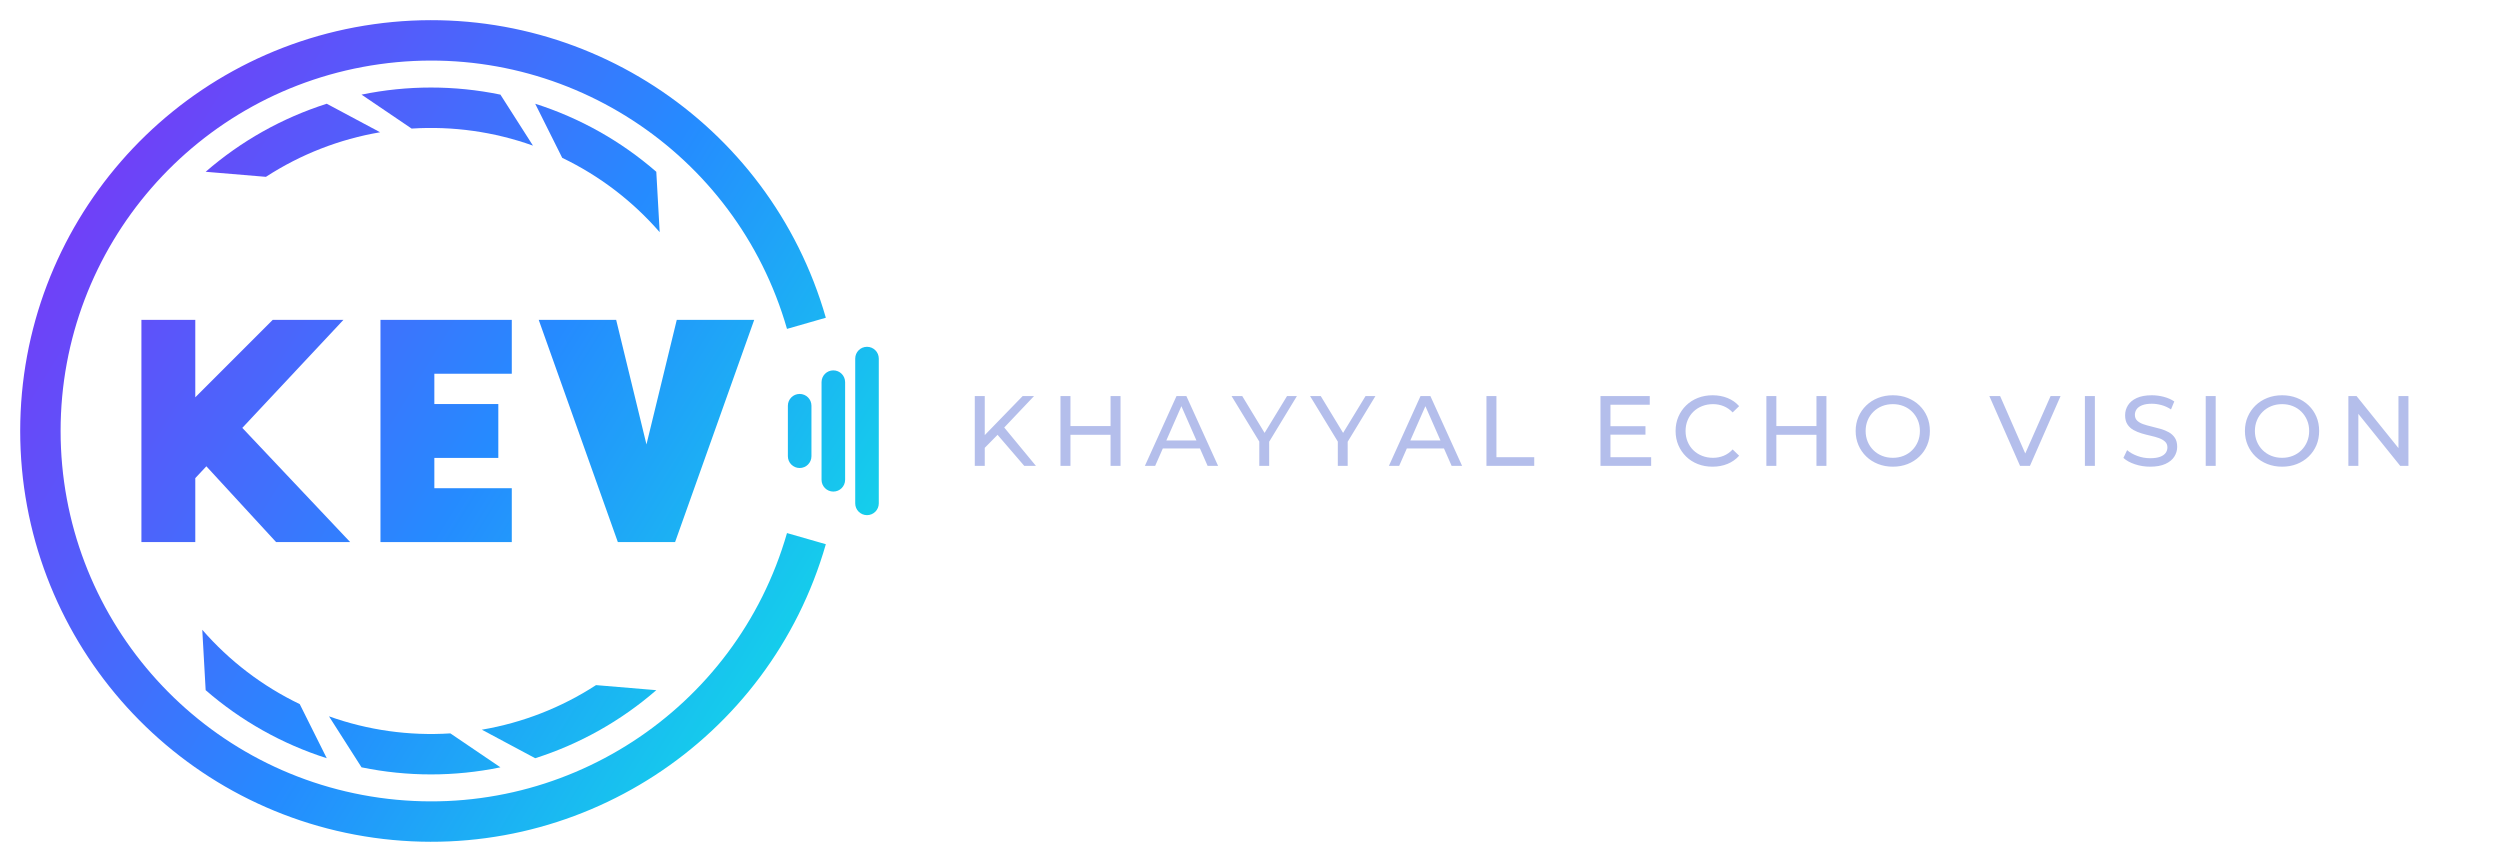
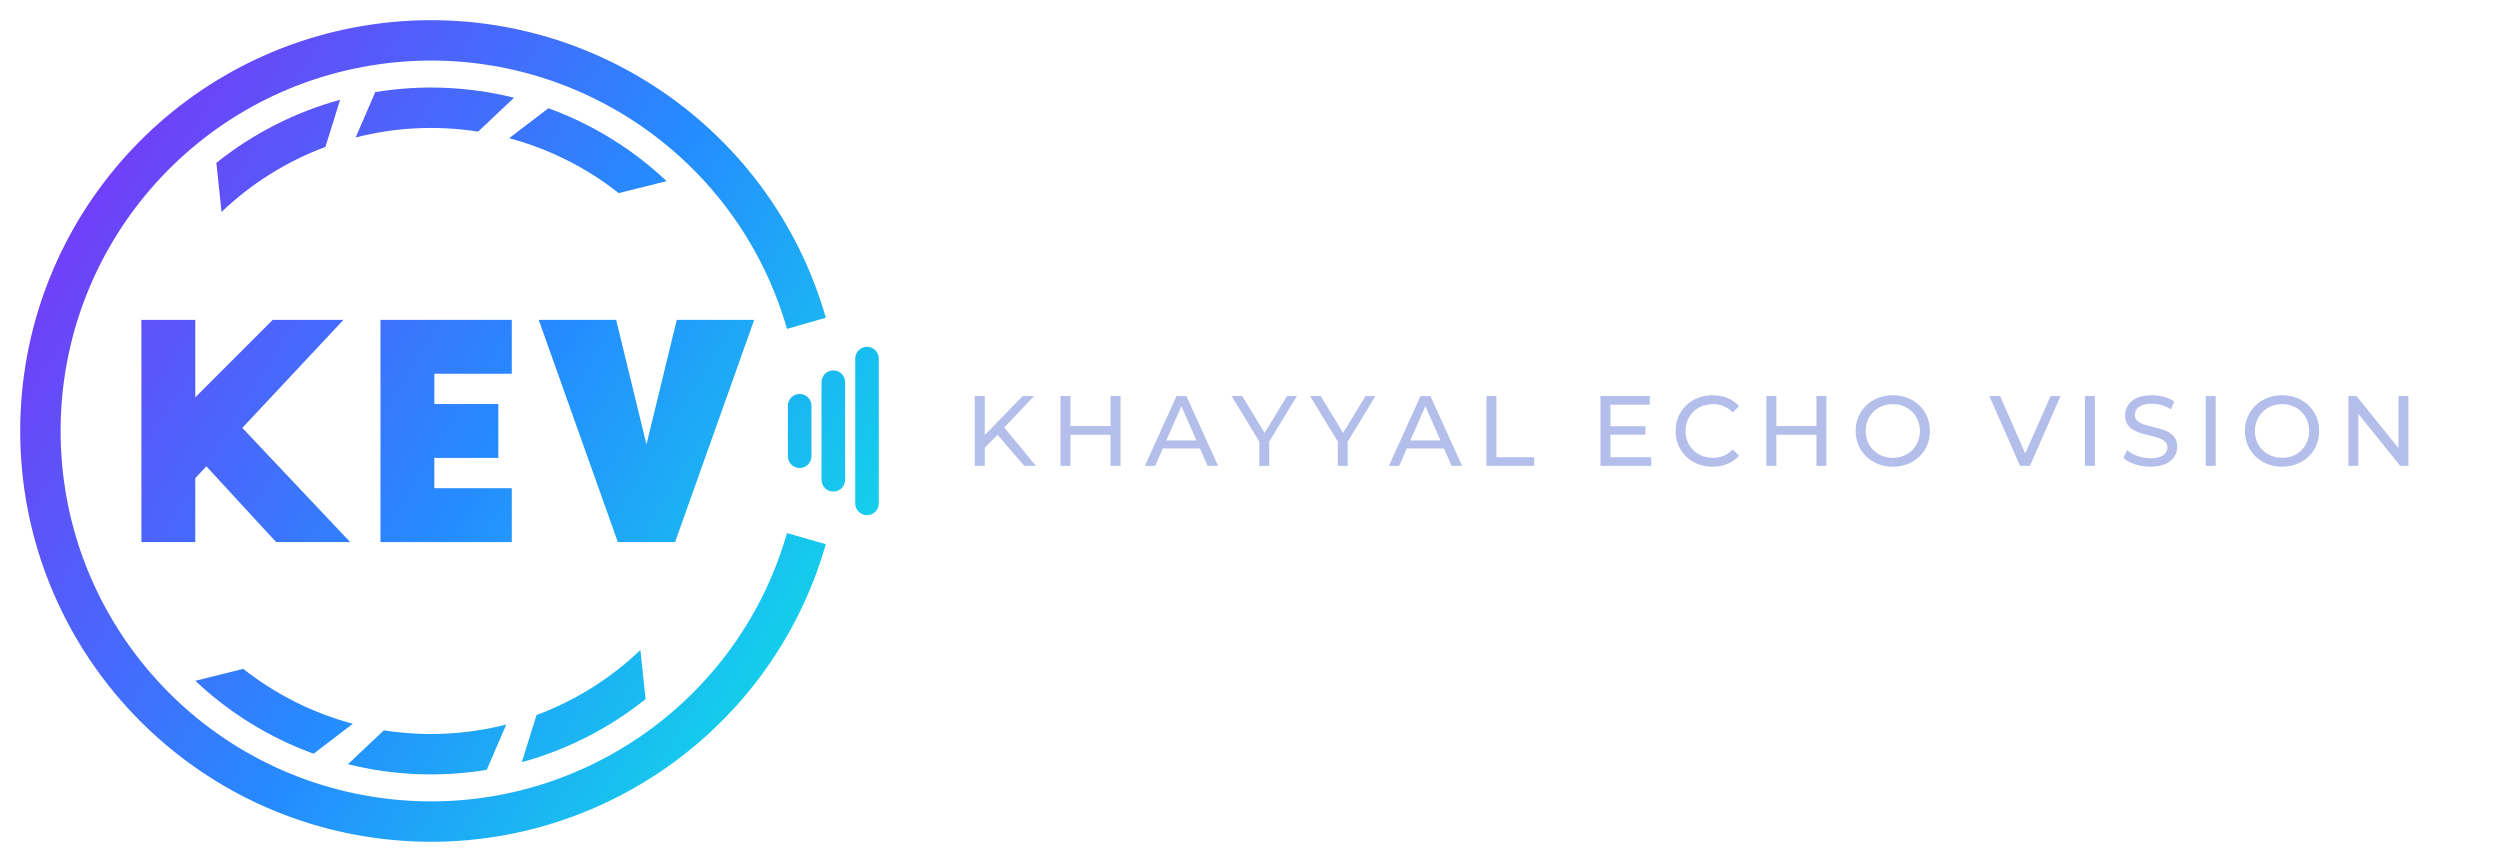
<svg xmlns="http://www.w3.org/2000/svg" viewBox="0 0 1485 512" width="1485" height="512">
  <defs>
    <linearGradient id="kev-gradient" gradientUnits="userSpaceOnUse" x1="30" y1="110" x2="500" y2="400">
      <stop offset="0" stop-color="#7739F7" />
      <stop offset="0.55" stop-color="#258BFF" />
      <stop offset="1" stop-color="#12D9E8" />
    </linearGradient>
  </defs>
  <g id="symbol">
    <path id="ring" d="M479.01,319.95 A232,232 0 1 1 479.01,192.05" fill="none" stroke="url(#kev-gradient)" stroke-width="24" />
    <g id="aperture-blades">
-       <path id="blade-bottom-1" d="M122.16,102.04 A204,204 0 0 1 194.09,61.62 L225.78,78.56 A180,180 0 0 0 157.96,105.04 Z" fill="url(#kev-gradient)" />
-       <path id="blade-bottom-2" d="M214.75,56.21 A204,204 0 0 1 297.25,56.21 L316.58,86.50 A180,180 0 0 0 244.49,76.37 Z" fill="url(#kev-gradient)" />
-       <path id="blade-bottom-3" d="M317.91,61.62 A204,204 0 0 1 389.84,102.04 L391.85,137.91 A180,180 0 0 0 333.96,93.76 Z" fill="url(#kev-gradient)" />
-       <path id="blade-top-1" d="M389.84,409.96 A204,204 0 0 1 317.91,450.38 L286.22,433.44 A180,180 0 0 0 354.04,406.96 Z" fill="url(#kev-gradient)" />
-       <path id="blade-top-2" d="M297.25,455.79 A204,204 0 0 1 214.75,455.79 L195.42,425.50 A180,180 0 0 0 267.51,435.63 Z" fill="url(#kev-gradient)" />
-       <path id="blade-top-3" d="M194.09,450.38 A204,204 0 0 1 122.16,409.96 L120.15,374.09 A180,180 0 0 0 178.04,418.24 Z" fill="url(#kev-gradient)" />
+       <path id="blade-bottom-1" d="M128.527,96.731 A204,204 0 0 1 202.035,59.267 L193.294,87.276 A180,180 0 0 0 131.594,125.911 Z" fill="url(#kev-gradient)" />
+       <path id="blade-bottom-2" d="M222.895,54.704 A204,204 0 0 1 305.332,58.055 L283.990,78.190 A180,180 0 0 0 211.274,81.645 Z" fill="url(#kev-gradient)" />
+       <path id="blade-bottom-3" d="M325.753,64.296 A204,204 0 0 1 395.978,107.601 L367.509,114.700 A180,180 0 0 0 302.423,82.089 Z" fill="url(#kev-gradient)" />
+       <path id="blade-top-1" d="M383.473,415.269 A204,204 0 0 1 309.965,452.733 L318.706,424.724 A180,180 0 0 0 380.406,386.089 Z" fill="url(#kev-gradient)" />
+       <path id="blade-top-2" d="M289.105,457.296 A204,204 0 0 1 206.668,453.945 L228.010,433.810 A180,180 0 0 0 300.726,430.355 Z" fill="url(#kev-gradient)" />
+       <path id="blade-top-3" d="M186.247,447.704 A204,204 0 0 1 116.022,404.399 L144.491,397.300 A180,180 0 0 0 209.577,429.911 Z" fill="url(#kev-gradient)" />
    </g>
    <g id="letters-KEV">
      <path id="letter-K" d="M84,190h32v132h-32z M116,236 L162,190 H204 L116,284 Z M140,250 L208,322 H164 L118,272 Z" fill="url(#kev-gradient)" />
      <path id="letter-E" d="M226,190H304V222H258V240H296V272H258V290H304V322H226Z" fill="url(#kev-gradient)" />
      <path id="letter-V" d="M320,190H366L384.0,264L402,190H448L401.0,322H367.0Z" fill="url(#kev-gradient)" />
    </g>
    <g id="sound-wave">
      <rect id="bar-1" x="468" y="234.0" width="14" height="44" rx="7.0" fill="url(#kev-gradient)" />
      <rect id="bar-2" x="488" y="220.0" width="14" height="72" rx="7.0" fill="url(#kev-gradient)" />
      <rect id="bar-3" x="508" y="206.0" width="14" height="100" rx="7.0" fill="url(#kev-gradient)" />
    </g>
  </g>
  <g id="wordmark">
    <path id="tagline" transform="translate(572.80,276.74)" d="M11.437 -10.014 11.14 -17.244 34.665 -41.48H41.421L23.229 -22.281L19.91 -18.607ZM6.222 0.0V-41.48H12.148V0.0ZM35.614 0.0 18.607 -19.792 22.577 -24.177 42.547 0.0Z M86.871 0.0V-41.48H92.797V0.0ZM57.124 0.0V-41.48H63.05V0.0ZM62.457 -18.488V-23.644H87.404V-18.488Z M107.255 0.0 126.04 -41.48H131.906L150.75 0.0H144.528L127.758 -38.162H130.129L113.359 0.0ZM115.255 -10.37 116.855 -15.111H140.202L141.921 -10.37Z M175.223 0.0V-15.881L176.586 -12.207L158.75 -41.48H165.09L180.082 -16.77H176.646L191.697 -41.48H197.563L179.786 -12.207L181.09 -15.881V0.0Z M221.859 0.0V-15.881L223.222 -12.207L205.385 -41.48H211.726L226.718 -16.77H223.281L238.332 -41.48H244.199L226.422 -12.207L227.725 -15.881V0.0Z M252.198 0.0 270.983 -41.48H276.849L295.693 0.0H289.471L272.701 -38.162H275.072L258.302 0.0ZM260.198 -10.37 261.798 -15.111H285.145L286.864 -10.37Z M310.152 0.0V-41.48H316.078V-5.155H338.536V0.0Z M377.883 0.0V-41.48H407.156V-36.325H383.809V-5.155H407.985V0.0ZM383.275 -18.547V-23.584H404.608V-18.547Z M444.429 0.474Q439.688 0.474 435.688 -1.096Q431.688 -2.667 428.755 -5.541Q425.822 -8.415 424.163 -12.266Q422.503 -16.118 422.503 -20.74Q422.503 -25.362 424.163 -29.214Q425.822 -33.065 428.785 -35.939Q431.748 -38.813 435.747 -40.384Q439.747 -41.954 444.488 -41.954Q449.288 -41.954 453.347 -40.324Q457.406 -38.695 460.25 -35.495L456.399 -31.762Q454.028 -34.251 451.065 -35.465Q448.103 -36.68 444.725 -36.68Q441.229 -36.68 438.236 -35.495Q435.244 -34.31 433.051 -32.177Q430.859 -30.043 429.644 -27.11Q428.429 -24.177 428.429 -20.74Q428.429 -17.303 429.644 -14.37Q430.859 -11.437 433.051 -9.303Q435.244 -7.17 438.236 -5.985Q441.229 -4.8 444.725 -4.8Q448.103 -4.8 451.065 -6.015Q454.028 -7.229 456.399 -9.777L460.25 -6.044Q457.406 -2.844 453.347 -1.185Q449.288 0.474 444.429 0.474Z M506.175 0.0V-41.48H512.1V0.0ZM476.427 0.0V-41.48H482.353V0.0ZM481.761 -18.488V-23.644H506.708V-18.488Z M551.565 0.474Q546.825 0.474 542.766 -1.126Q538.707 -2.726 535.744 -5.6Q532.781 -8.474 531.122 -12.325Q529.463 -16.177 529.463 -20.74Q529.463 -25.303 531.122 -29.155Q532.781 -33.006 535.744 -35.88Q538.707 -38.754 542.736 -40.354Q546.766 -41.954 551.565 -41.954Q556.306 -41.954 560.306 -40.384Q564.306 -38.813 567.298 -35.939Q570.291 -33.065 571.92 -29.214Q573.55 -25.362 573.55 -20.74Q573.55 -16.118 571.92 -12.266Q570.291 -8.415 567.298 -5.541Q564.306 -2.667 560.306 -1.096Q556.306 0.474 551.565 0.474ZM551.565 -4.8Q555.002 -4.8 557.936 -5.985Q560.869 -7.17 563.032 -9.333Q565.195 -11.496 566.409 -14.399Q567.624 -17.303 567.624 -20.74Q567.624 -24.177 566.409 -27.081Q565.195 -29.984 563.032 -32.147Q560.869 -34.31 557.936 -35.495Q555.002 -36.68 551.565 -36.68Q548.069 -36.68 545.136 -35.495Q542.203 -34.31 540.01 -32.147Q537.818 -29.984 536.603 -27.081Q535.388 -24.177 535.388 -20.74Q535.388 -17.303 536.603 -14.399Q537.818 -11.496 540.01 -9.333Q542.203 -7.17 545.136 -5.985Q548.069 -4.8 551.565 -4.8Z M627.118 0.0 608.867 -41.48H615.267L632.037 -3.2H628.363L645.251 -41.48H651.177L632.985 0.0Z M665.635 0.0V-41.48H671.561V0.0Z M704.39 0.474Q699.649 0.474 695.323 -0.978Q690.998 -2.43 688.509 -4.741L690.701 -9.363Q693.072 -7.289 696.745 -5.926Q700.419 -4.563 704.39 -4.563Q708.004 -4.563 710.256 -5.392Q712.508 -6.222 713.575 -7.674Q714.641 -9.126 714.641 -10.963Q714.641 -13.096 713.249 -14.399Q711.856 -15.703 709.634 -16.503Q707.412 -17.303 704.745 -17.896Q702.079 -18.488 699.382 -19.288Q696.686 -20.088 694.464 -21.333Q692.242 -22.577 690.879 -24.681Q689.516 -26.784 689.516 -30.103Q689.516 -33.303 691.205 -35.999Q692.894 -38.695 696.42 -40.324Q699.945 -41.954 705.397 -41.954Q709.012 -41.954 712.567 -41.006Q716.123 -40.058 718.73 -38.28L716.774 -33.54Q714.108 -35.317 711.145 -36.117Q708.182 -36.917 705.397 -36.917Q701.901 -36.917 699.649 -36.028Q697.397 -35.139 696.36 -33.658Q695.323 -32.177 695.323 -30.34Q695.323 -28.147 696.716 -26.843Q698.108 -25.54 700.331 -24.769Q702.553 -23.999 705.219 -23.377Q707.886 -22.755 710.582 -21.984Q713.278 -21.214 715.5 -19.97Q717.723 -18.725 719.085 -16.651Q720.448 -14.577 720.448 -11.318Q720.448 -8.177 718.73 -5.481Q717.011 -2.785 713.426 -1.156Q709.841 0.474 704.39 0.474Z M737.396 0.0V-41.48H743.322V0.0Z M782.787 0.474Q778.046 0.474 773.987 -1.126Q769.928 -2.726 766.965 -5.6Q764.002 -8.474 762.343 -12.325Q760.684 -16.177 760.684 -20.74Q760.684 -25.303 762.343 -29.155Q764.002 -33.006 766.965 -35.88Q769.928 -38.754 773.958 -40.354Q777.987 -41.954 782.787 -41.954Q787.527 -41.954 791.527 -40.384Q795.527 -38.813 798.52 -35.939Q801.512 -33.065 803.142 -29.214Q804.771 -25.362 804.771 -20.74Q804.771 -16.118 803.142 -12.266Q801.512 -8.415 798.52 -5.541Q795.527 -2.667 791.527 -1.096Q787.527 0.474 782.787 0.474ZM782.787 -4.8Q786.224 -4.8 789.157 -5.985Q792.09 -7.17 794.253 -9.333Q796.416 -11.496 797.631 -14.399Q798.846 -17.303 798.846 -20.74Q798.846 -24.177 797.631 -27.081Q796.416 -29.984 794.253 -32.147Q792.09 -34.31 789.157 -35.495Q786.224 -36.68 782.787 -36.68Q779.291 -36.68 776.357 -35.495Q773.424 -34.31 771.232 -32.147Q769.039 -29.984 767.824 -27.081Q766.61 -24.177 766.61 -20.74Q766.61 -17.303 767.824 -14.399Q769.039 -11.496 771.232 -9.333Q773.424 -7.17 776.357 -5.985Q779.291 -4.8 782.787 -4.8Z M822.134 0.0V-41.48H826.993L854.429 -7.407H851.881V-41.48H857.806V0.0H852.947L825.511 -34.073H828.059V0.0Z" fill="#B4BEEB" />
  </g>
</svg>
